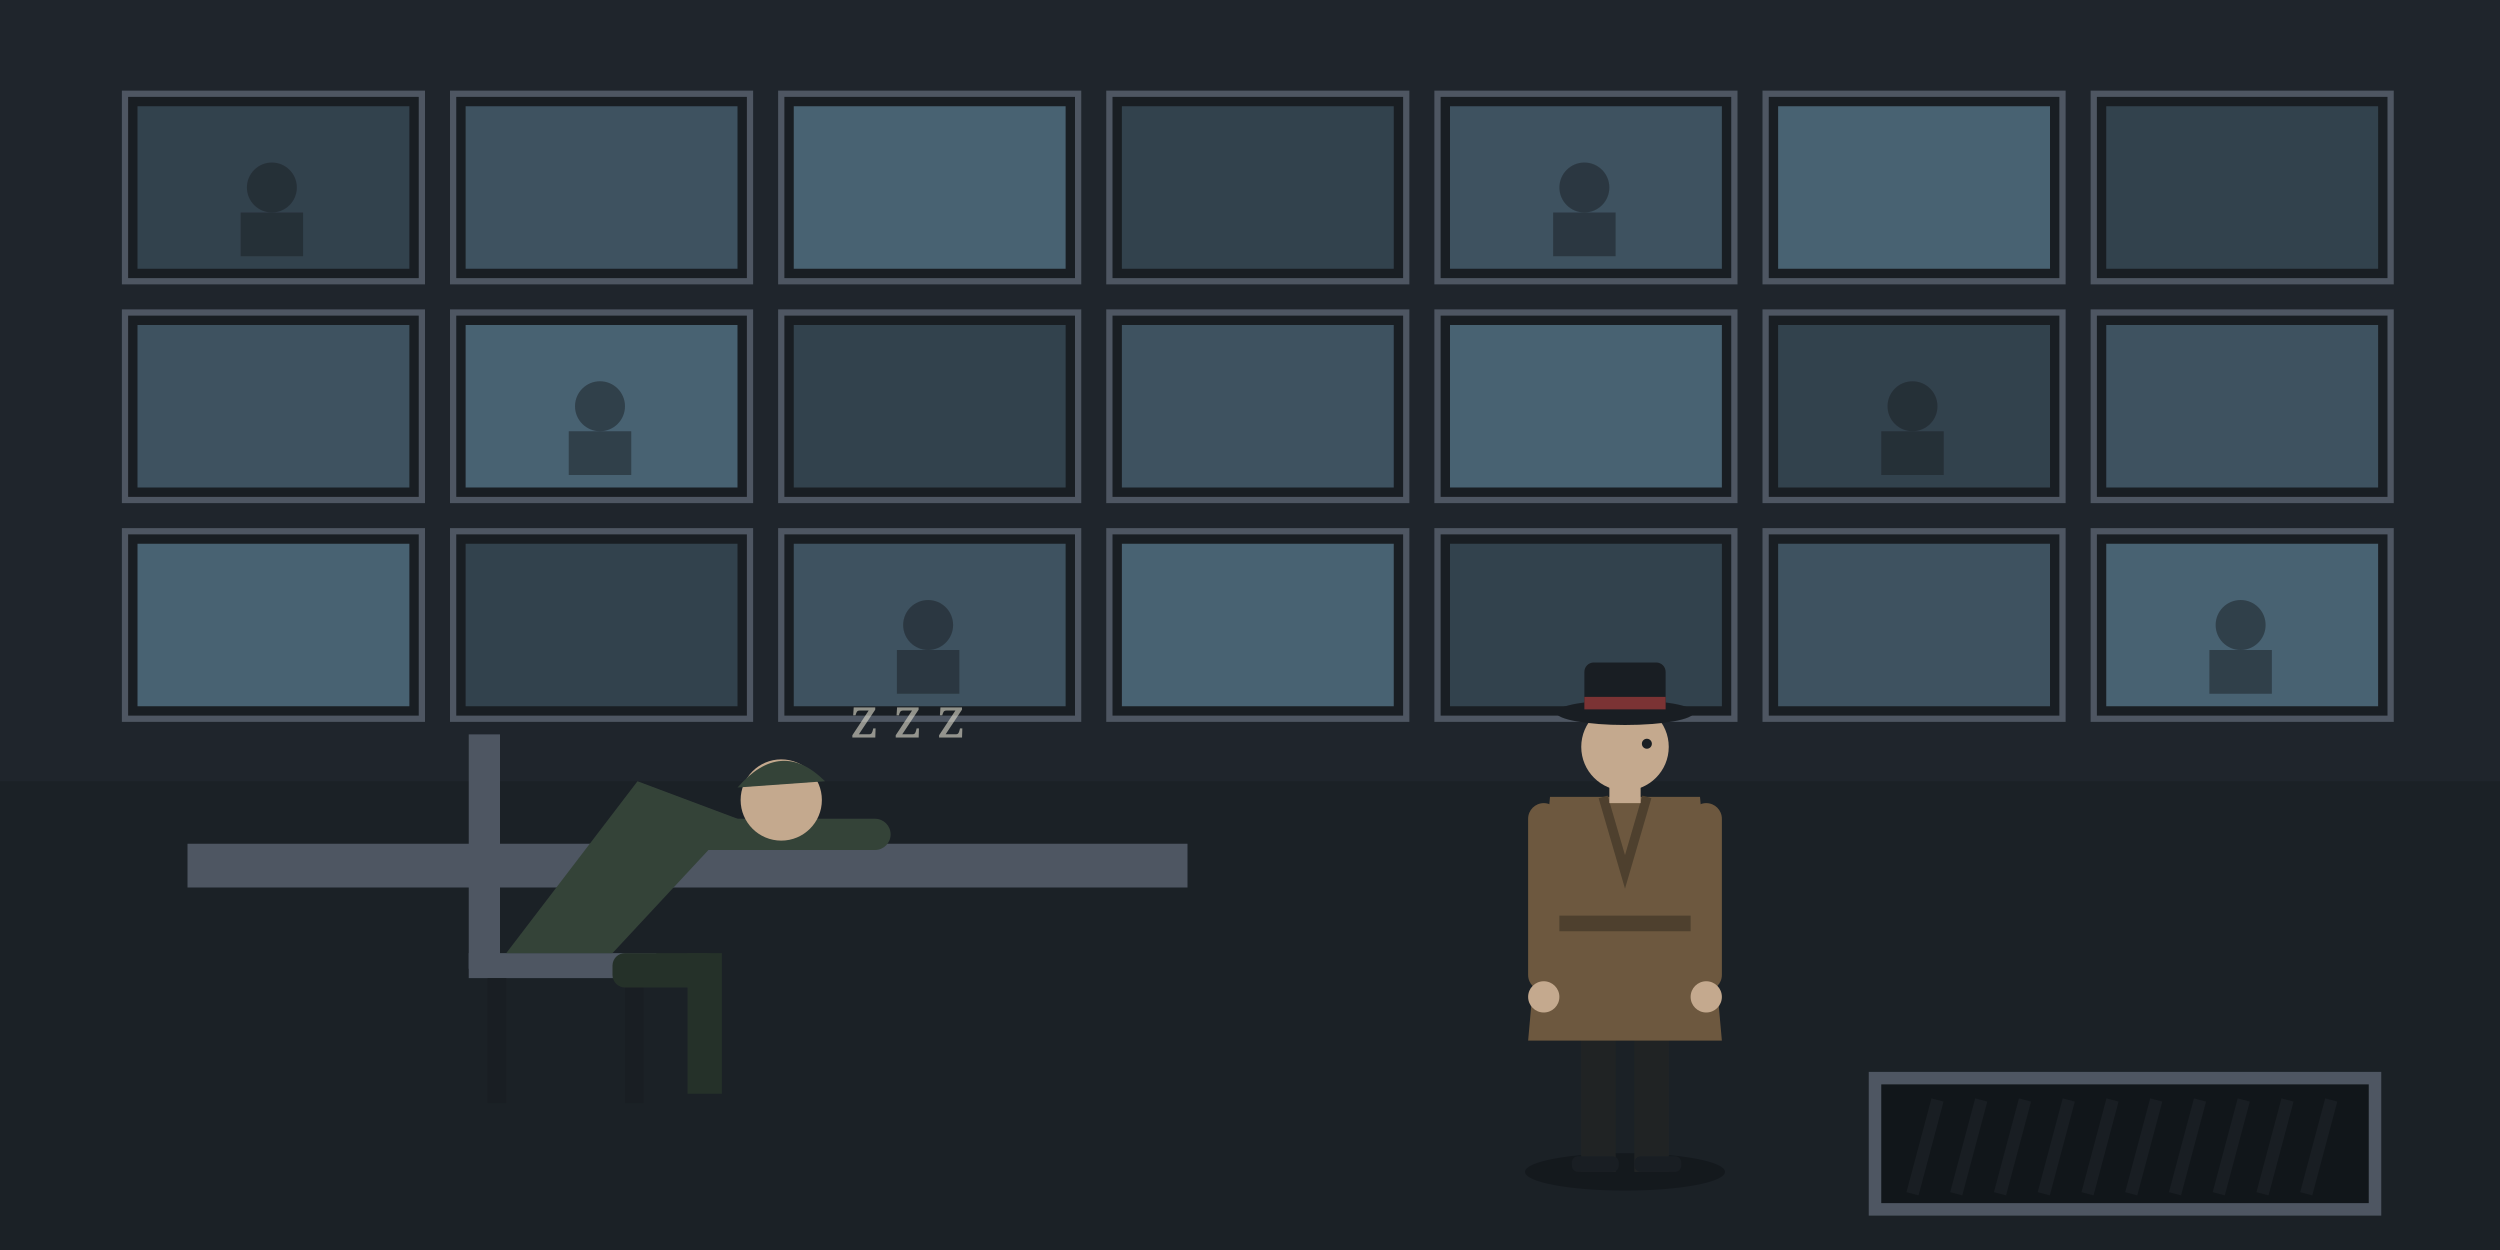
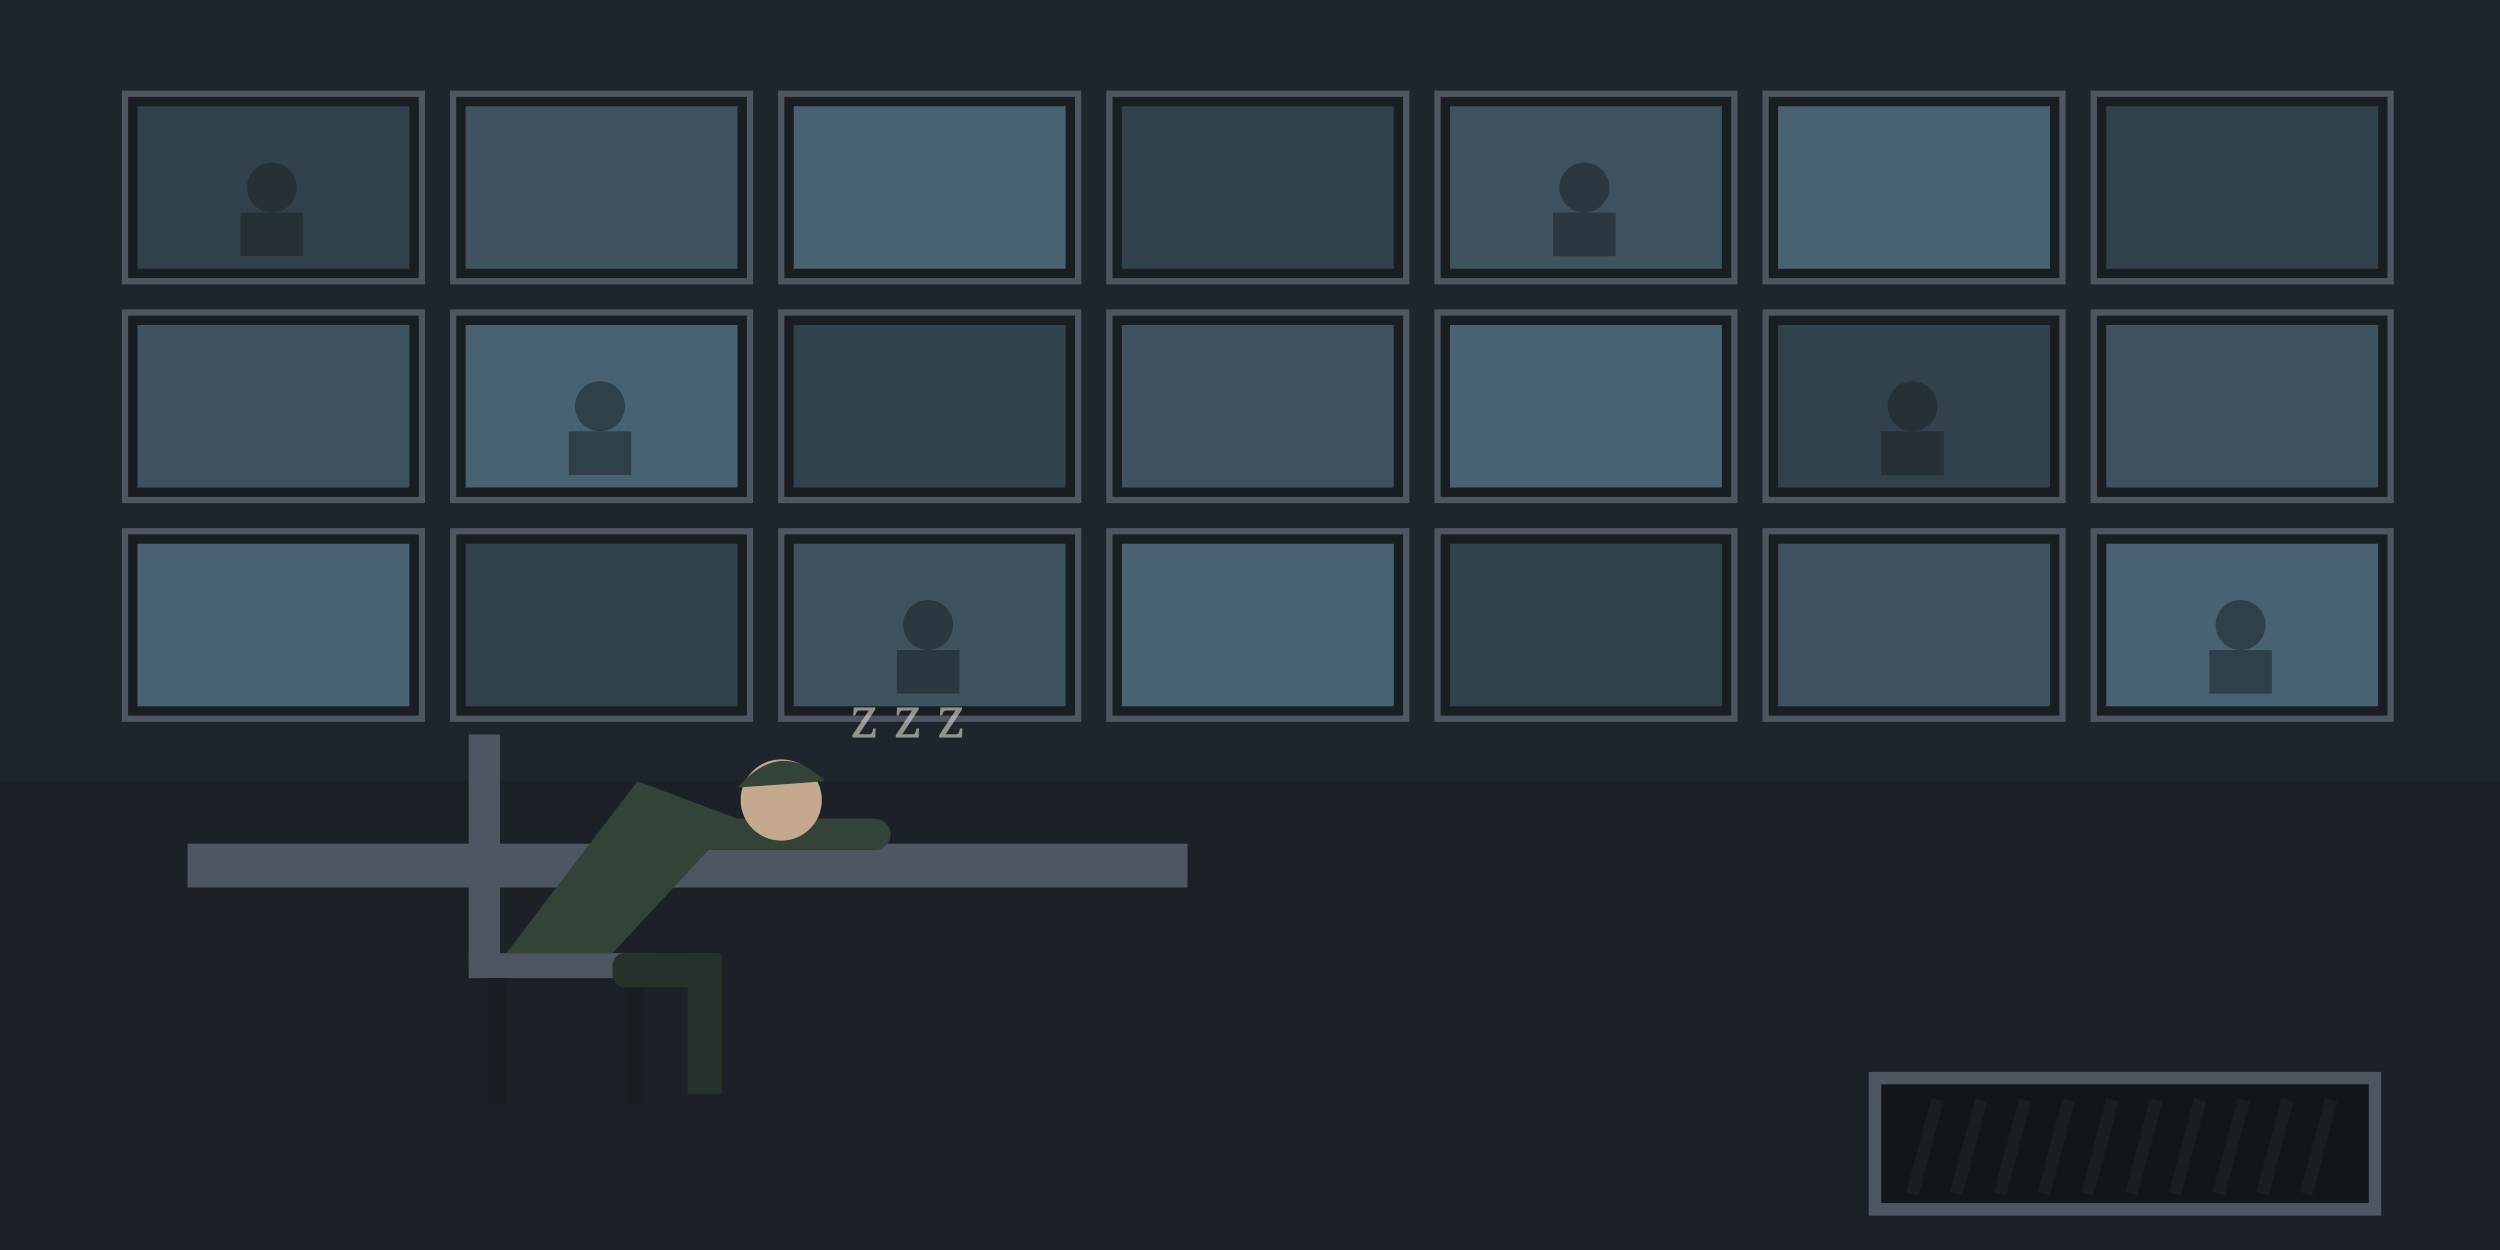
<svg xmlns="http://www.w3.org/2000/svg" viewBox="0 0 800 400" width="800" height="400">
  <defs />
  <rect width="800" height="400" fill="#181c22" />
  <rect x="40" y="30" width="95" height="60" fill="#121418" stroke="#4a505b" stroke-width="2" />
  <rect x="44" y="34" width="87" height="52" fill="#5f8299" opacity="0.35" />
  <circle cx="87" cy="60" r="8" fill="#121418" opacity="0.5" />
  <rect x="77" y="68" width="20" height="14" fill="#121418" opacity="0.5" />
  <rect x="145" y="30" width="95" height="60" fill="#121418" stroke="#4a505b" stroke-width="2" />
  <rect x="149" y="34" width="87" height="52" fill="#5f8299" opacity="0.5" />
  <rect x="250" y="30" width="95" height="60" fill="#121418" stroke="#4a505b" stroke-width="2" />
  <rect x="254" y="34" width="87" height="52" fill="#5f8299" opacity="0.65" />
  <rect x="355" y="30" width="95" height="60" fill="#121418" stroke="#4a505b" stroke-width="2" />
  <rect x="359" y="34" width="87" height="52" fill="#5f8299" opacity="0.35" />
  <rect x="460" y="30" width="95" height="60" fill="#121418" stroke="#4a505b" stroke-width="2" />
  <rect x="464" y="34" width="87" height="52" fill="#5f8299" opacity="0.5" />
  <circle cx="507" cy="60" r="8" fill="#121418" opacity="0.5" />
  <rect x="497" y="68" width="20" height="14" fill="#121418" opacity="0.5" />
  <rect x="565" y="30" width="95" height="60" fill="#121418" stroke="#4a505b" stroke-width="2" />
  <rect x="569" y="34" width="87" height="52" fill="#5f8299" opacity="0.65" />
  <rect x="670" y="30" width="95" height="60" fill="#121418" stroke="#4a505b" stroke-width="2" />
  <rect x="674" y="34" width="87" height="52" fill="#5f8299" opacity="0.35" />
  <rect x="40" y="100" width="95" height="60" fill="#121418" stroke="#4a505b" stroke-width="2" />
  <rect x="44" y="104" width="87" height="52" fill="#5f8299" opacity="0.5" />
  <rect x="145" y="100" width="95" height="60" fill="#121418" stroke="#4a505b" stroke-width="2" />
  <rect x="149" y="104" width="87" height="52" fill="#5f8299" opacity="0.65" />
  <circle cx="192" cy="130" r="8" fill="#121418" opacity="0.5" />
  <rect x="182" y="138" width="20" height="14" fill="#121418" opacity="0.5" />
  <rect x="250" y="100" width="95" height="60" fill="#121418" stroke="#4a505b" stroke-width="2" />
  <rect x="254" y="104" width="87" height="52" fill="#5f8299" opacity="0.35" />
  <rect x="355" y="100" width="95" height="60" fill="#121418" stroke="#4a505b" stroke-width="2" />
  <rect x="359" y="104" width="87" height="52" fill="#5f8299" opacity="0.5" />
  <rect x="460" y="100" width="95" height="60" fill="#121418" stroke="#4a505b" stroke-width="2" />
  <rect x="464" y="104" width="87" height="52" fill="#5f8299" opacity="0.65" />
  <rect x="565" y="100" width="95" height="60" fill="#121418" stroke="#4a505b" stroke-width="2" />
  <rect x="569" y="104" width="87" height="52" fill="#5f8299" opacity="0.35" />
  <circle cx="612" cy="130" r="8" fill="#121418" opacity="0.5" />
  <rect x="602" y="138" width="20" height="14" fill="#121418" opacity="0.5" />
  <rect x="670" y="100" width="95" height="60" fill="#121418" stroke="#4a505b" stroke-width="2" />
  <rect x="674" y="104" width="87" height="52" fill="#5f8299" opacity="0.5" />
  <rect x="40" y="170" width="95" height="60" fill="#121418" stroke="#4a505b" stroke-width="2" />
  <rect x="44" y="174" width="87" height="52" fill="#5f8299" opacity="0.65" />
  <rect x="145" y="170" width="95" height="60" fill="#121418" stroke="#4a505b" stroke-width="2" />
  <rect x="149" y="174" width="87" height="52" fill="#5f8299" opacity="0.35" />
  <rect x="250" y="170" width="95" height="60" fill="#121418" stroke="#4a505b" stroke-width="2" />
  <rect x="254" y="174" width="87" height="52" fill="#5f8299" opacity="0.5" />
  <circle cx="297" cy="200" r="8" fill="#121418" opacity="0.5" />
  <rect x="287" y="208" width="20" height="14" fill="#121418" opacity="0.5" />
  <rect x="355" y="170" width="95" height="60" fill="#121418" stroke="#4a505b" stroke-width="2" />
  <rect x="359" y="174" width="87" height="52" fill="#5f8299" opacity="0.65" />
  <rect x="460" y="170" width="95" height="60" fill="#121418" stroke="#4a505b" stroke-width="2" />
  <rect x="464" y="174" width="87" height="52" fill="#5f8299" opacity="0.35" />
  <rect x="565" y="170" width="95" height="60" fill="#121418" stroke="#4a505b" stroke-width="2" />
  <rect x="569" y="174" width="87" height="52" fill="#5f8299" opacity="0.5" />
  <rect x="670" y="170" width="95" height="60" fill="#121418" stroke="#4a505b" stroke-width="2" />
  <rect x="674" y="174" width="87" height="52" fill="#5f8299" opacity="0.65" />
  <circle cx="717" cy="200" r="8" fill="#121418" opacity="0.5" />
  <rect x="707" y="208" width="20" height="14" fill="#121418" opacity="0.5" />
  <rect y="250" width="800" height="150" fill="#14171c" />
  <rect x="60" y="270" width="320" height="14" fill="#4a505b" />
  <rect x="150" y="235" width="10" height="75" fill="#4a505b" />
  <rect x="150" y="305" width="60" height="8" fill="#4a505b" />
  <rect x="156" y="313" width="6" height="40" fill="#121418" />
  <rect x="200" y="313" width="6" height="40" fill="#121418" />
  <rect x="196" y="305" width="34" height="11" rx="4" fill="#1f281f" />
  <rect x="220" y="305" width="11" height="45" fill="#1f281f" />
  <path d="M 162 305 L 196 305 L 236 262 L 204 250 Z" fill="#2f3b2f" />
  <rect x="215" y="262" width="70" height="10" rx="5" fill="#2f3b2f" />
  <circle cx="250" cy="256" r="13" fill="#c8a88a" />
  <path d="M 236 252 Q 250 236 264 250 Z" fill="#2f3b2f" />
  <text x="272" y="236" font-family="Georgia, serif" font-size="18" fill="#e8e1cf" opacity="0.6">z z z</text>
  <rect x="600" y="345" width="160" height="42" fill="#0a0c0f" stroke="#4a505b" stroke-width="4" />
  <path d="M 620 352 L 612 382" stroke="#121418" stroke-width="4" />
  <path d="M 634 352 L 626 382" stroke="#121418" stroke-width="4" />
  <path d="M 648 352 L 640 382" stroke="#121418" stroke-width="4" />
  <path d="M 662 352 L 654 382" stroke="#121418" stroke-width="4" />
  <path d="M 676 352 L 668 382" stroke="#121418" stroke-width="4" />
  <path d="M 690 352 L 682 382" stroke="#121418" stroke-width="4" />
  <path d="M 704 352 L 696 382" stroke="#121418" stroke-width="4" />
  <path d="M 718 352 L 710 382" stroke="#121418" stroke-width="4" />
  <path d="M 732 352 L 724 382" stroke="#121418" stroke-width="4" />
  <path d="M 746 352 L 738 382" stroke="#121418" stroke-width="4" />
-   <g transform="translate(520 375) scale(1.0 1.0)">
-     <ellipse cx="0" cy="0" rx="32" ry="6" fill="#000" opacity="0.35" />
-     <rect x="-14" y="-55" width="11" height="55" fill="#1a1a1a" />
-     <rect x="3" y="-55" width="11" height="55" fill="#1a1a1a" />
-     <rect x="-17" y="-5" width="15" height="5" rx="2" fill="#121418" />
-     <rect x="3" y="-5" width="15" height="5" rx="2" fill="#121418" />
-     <g transform="translate(0 0)">
-       <path d="M -24 -120 L 24 -120 L 31 -42 L -31 -42 Z" fill="#6b5236" />
-       <rect x="-27" y="-82" width="54" height="5" fill="#4a3824" />
-       <path d="M -7 -120 L 0 -96 L 7 -120" fill="none" stroke="#4a3824" stroke-width="3" />
-       <rect x="-31" y="-118" width="10" height="60" rx="5" fill="#6b5236" />
-       <circle cx="-26" cy="-56" r="5" fill="#c8a88a" />
-       <rect x="21" y="-118" width="10" height="60" rx="5" fill="#6b5236" />
-       <circle cx="26" cy="-56" r="5" fill="#c8a88a" />
-       <rect x="-5" y="-126" width="10" height="8" fill="#c8a88a" />
-       <circle cx="0" cy="-136" r="14" fill="#c8a88a" />
-       <circle cx="7" cy="-137" r="1.6" fill="#121418" />
-       <ellipse cx="0" cy="-147" rx="22" ry="4" fill="#121418" />
-       <rect x="-13" y="-163" width="26" height="17" rx="3" fill="#121418" />
-       <rect x="-13" y="-152" width="26" height="4" fill="#7a2a2a" />
-     </g>
-   </g>
  <rect width="800" height="400" fill="#8fb3cc" opacity="0.06" />
</svg>
